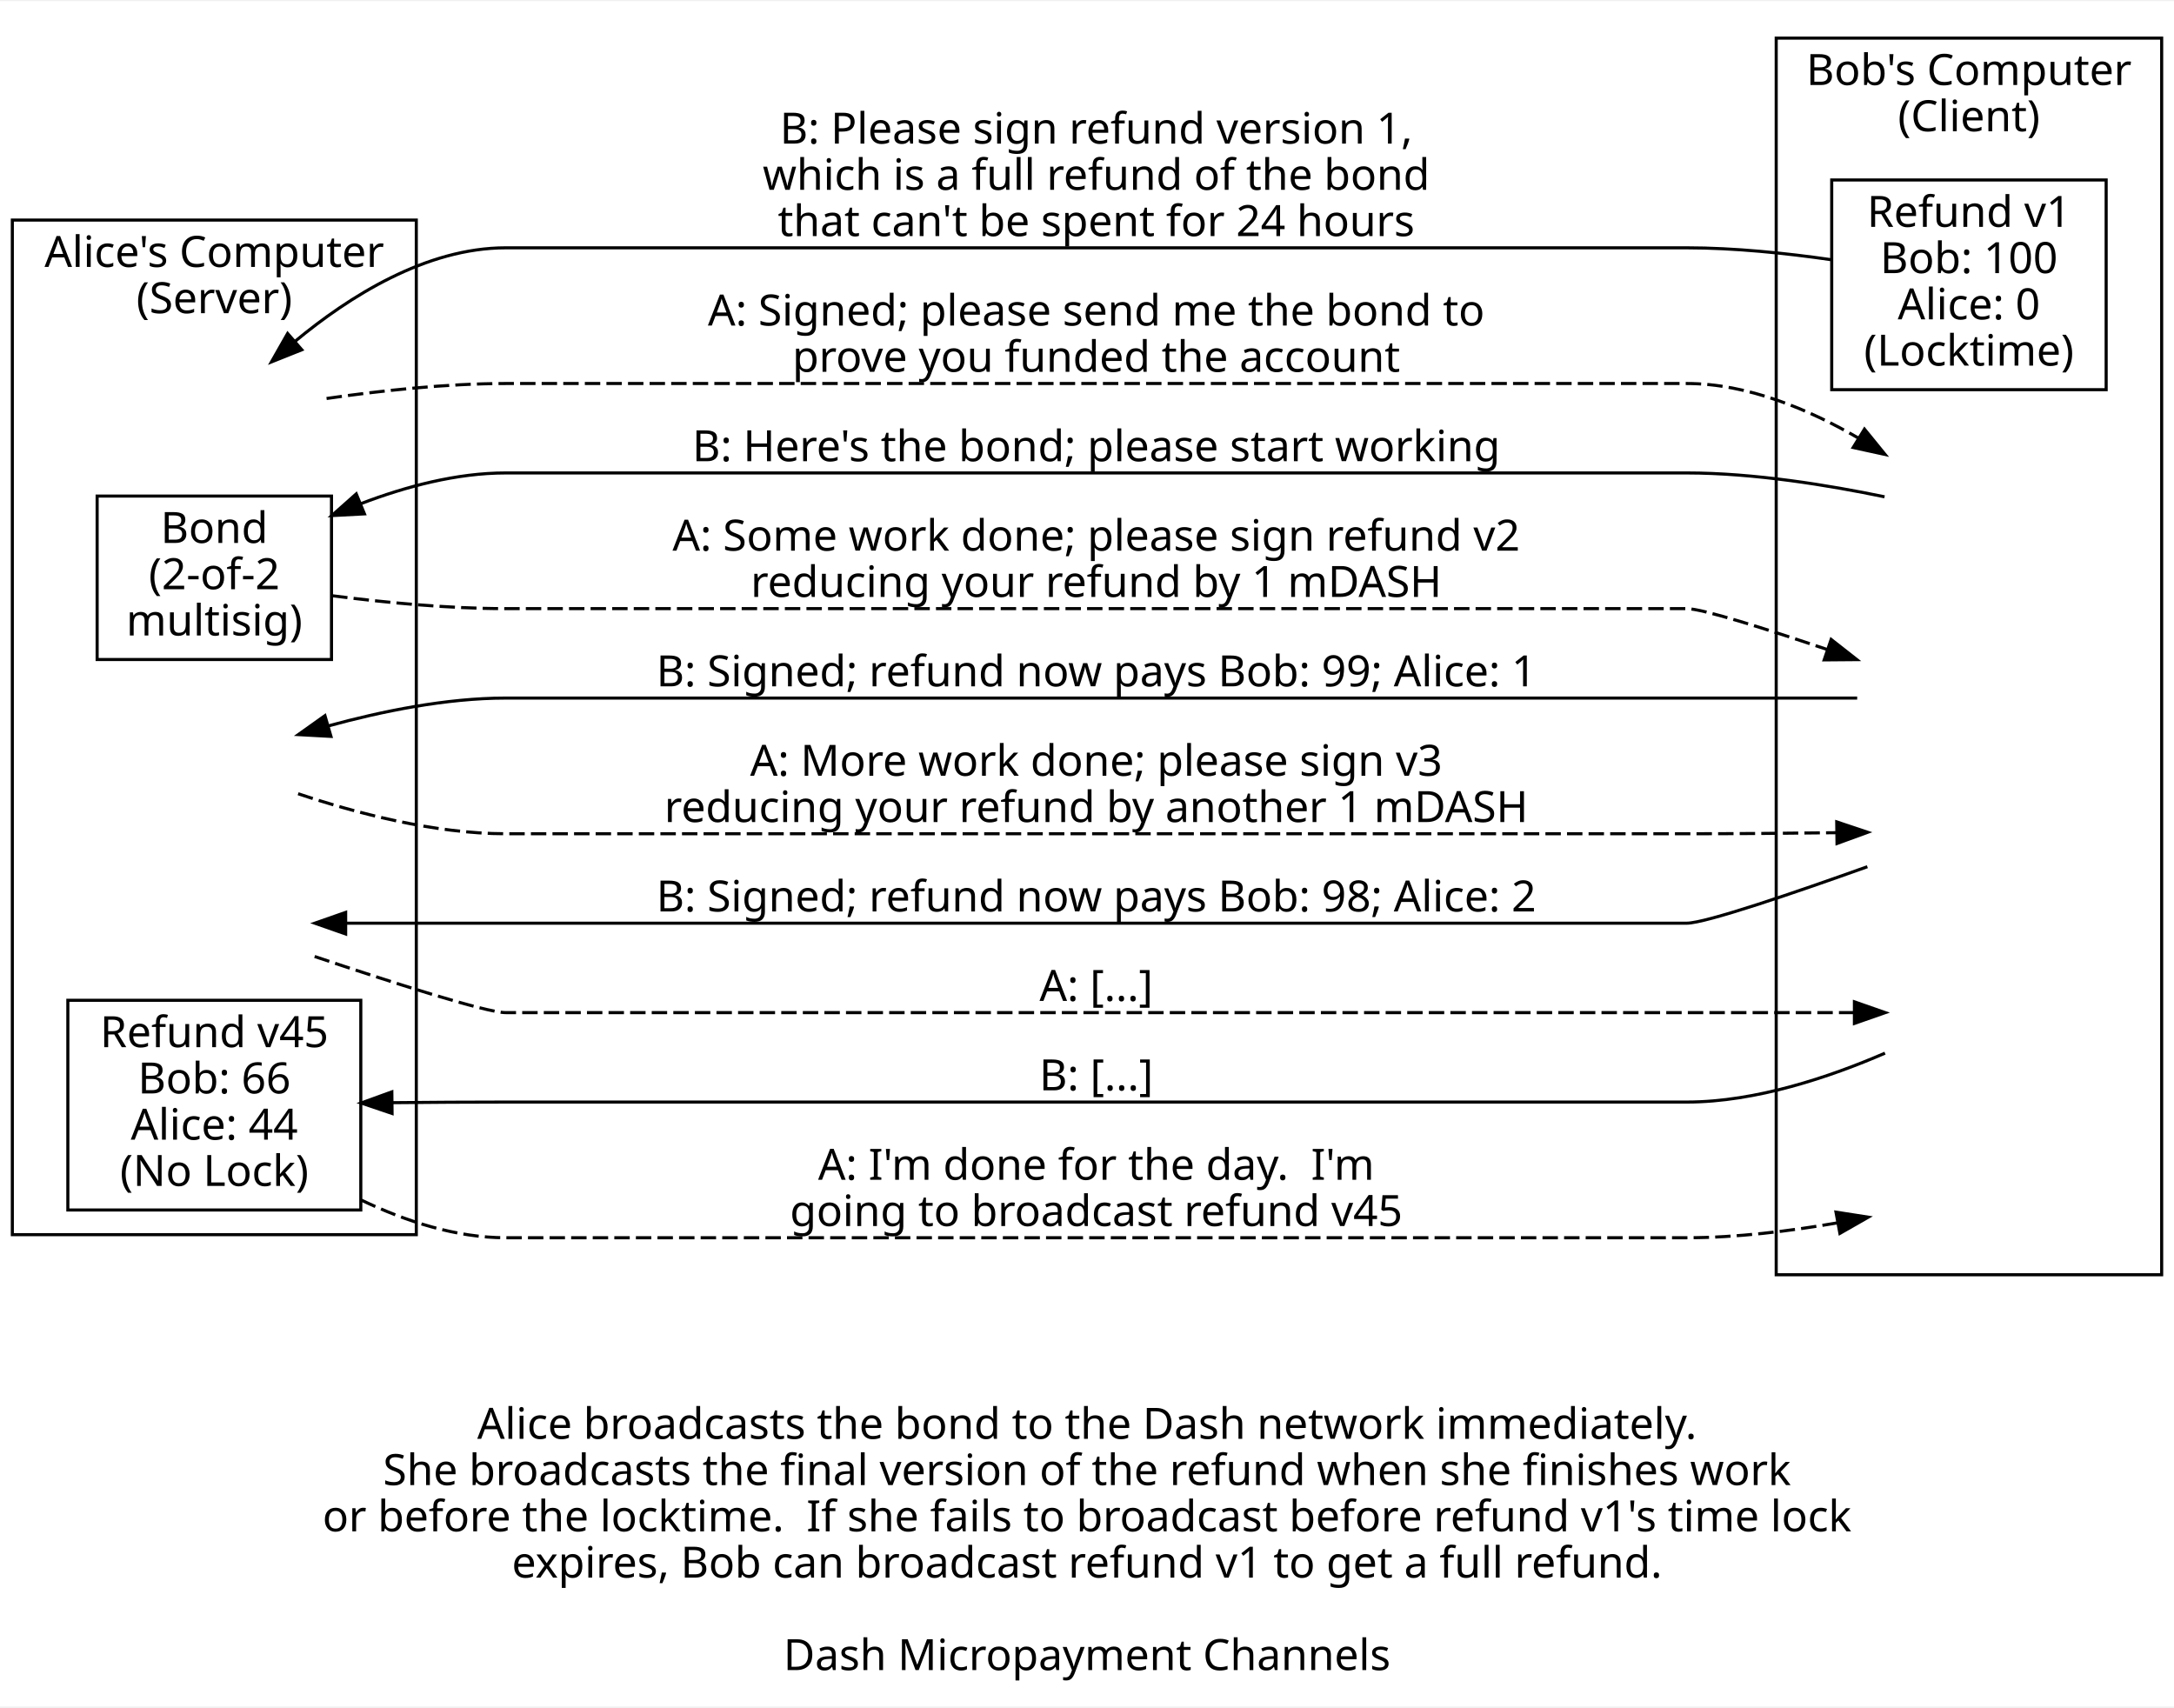
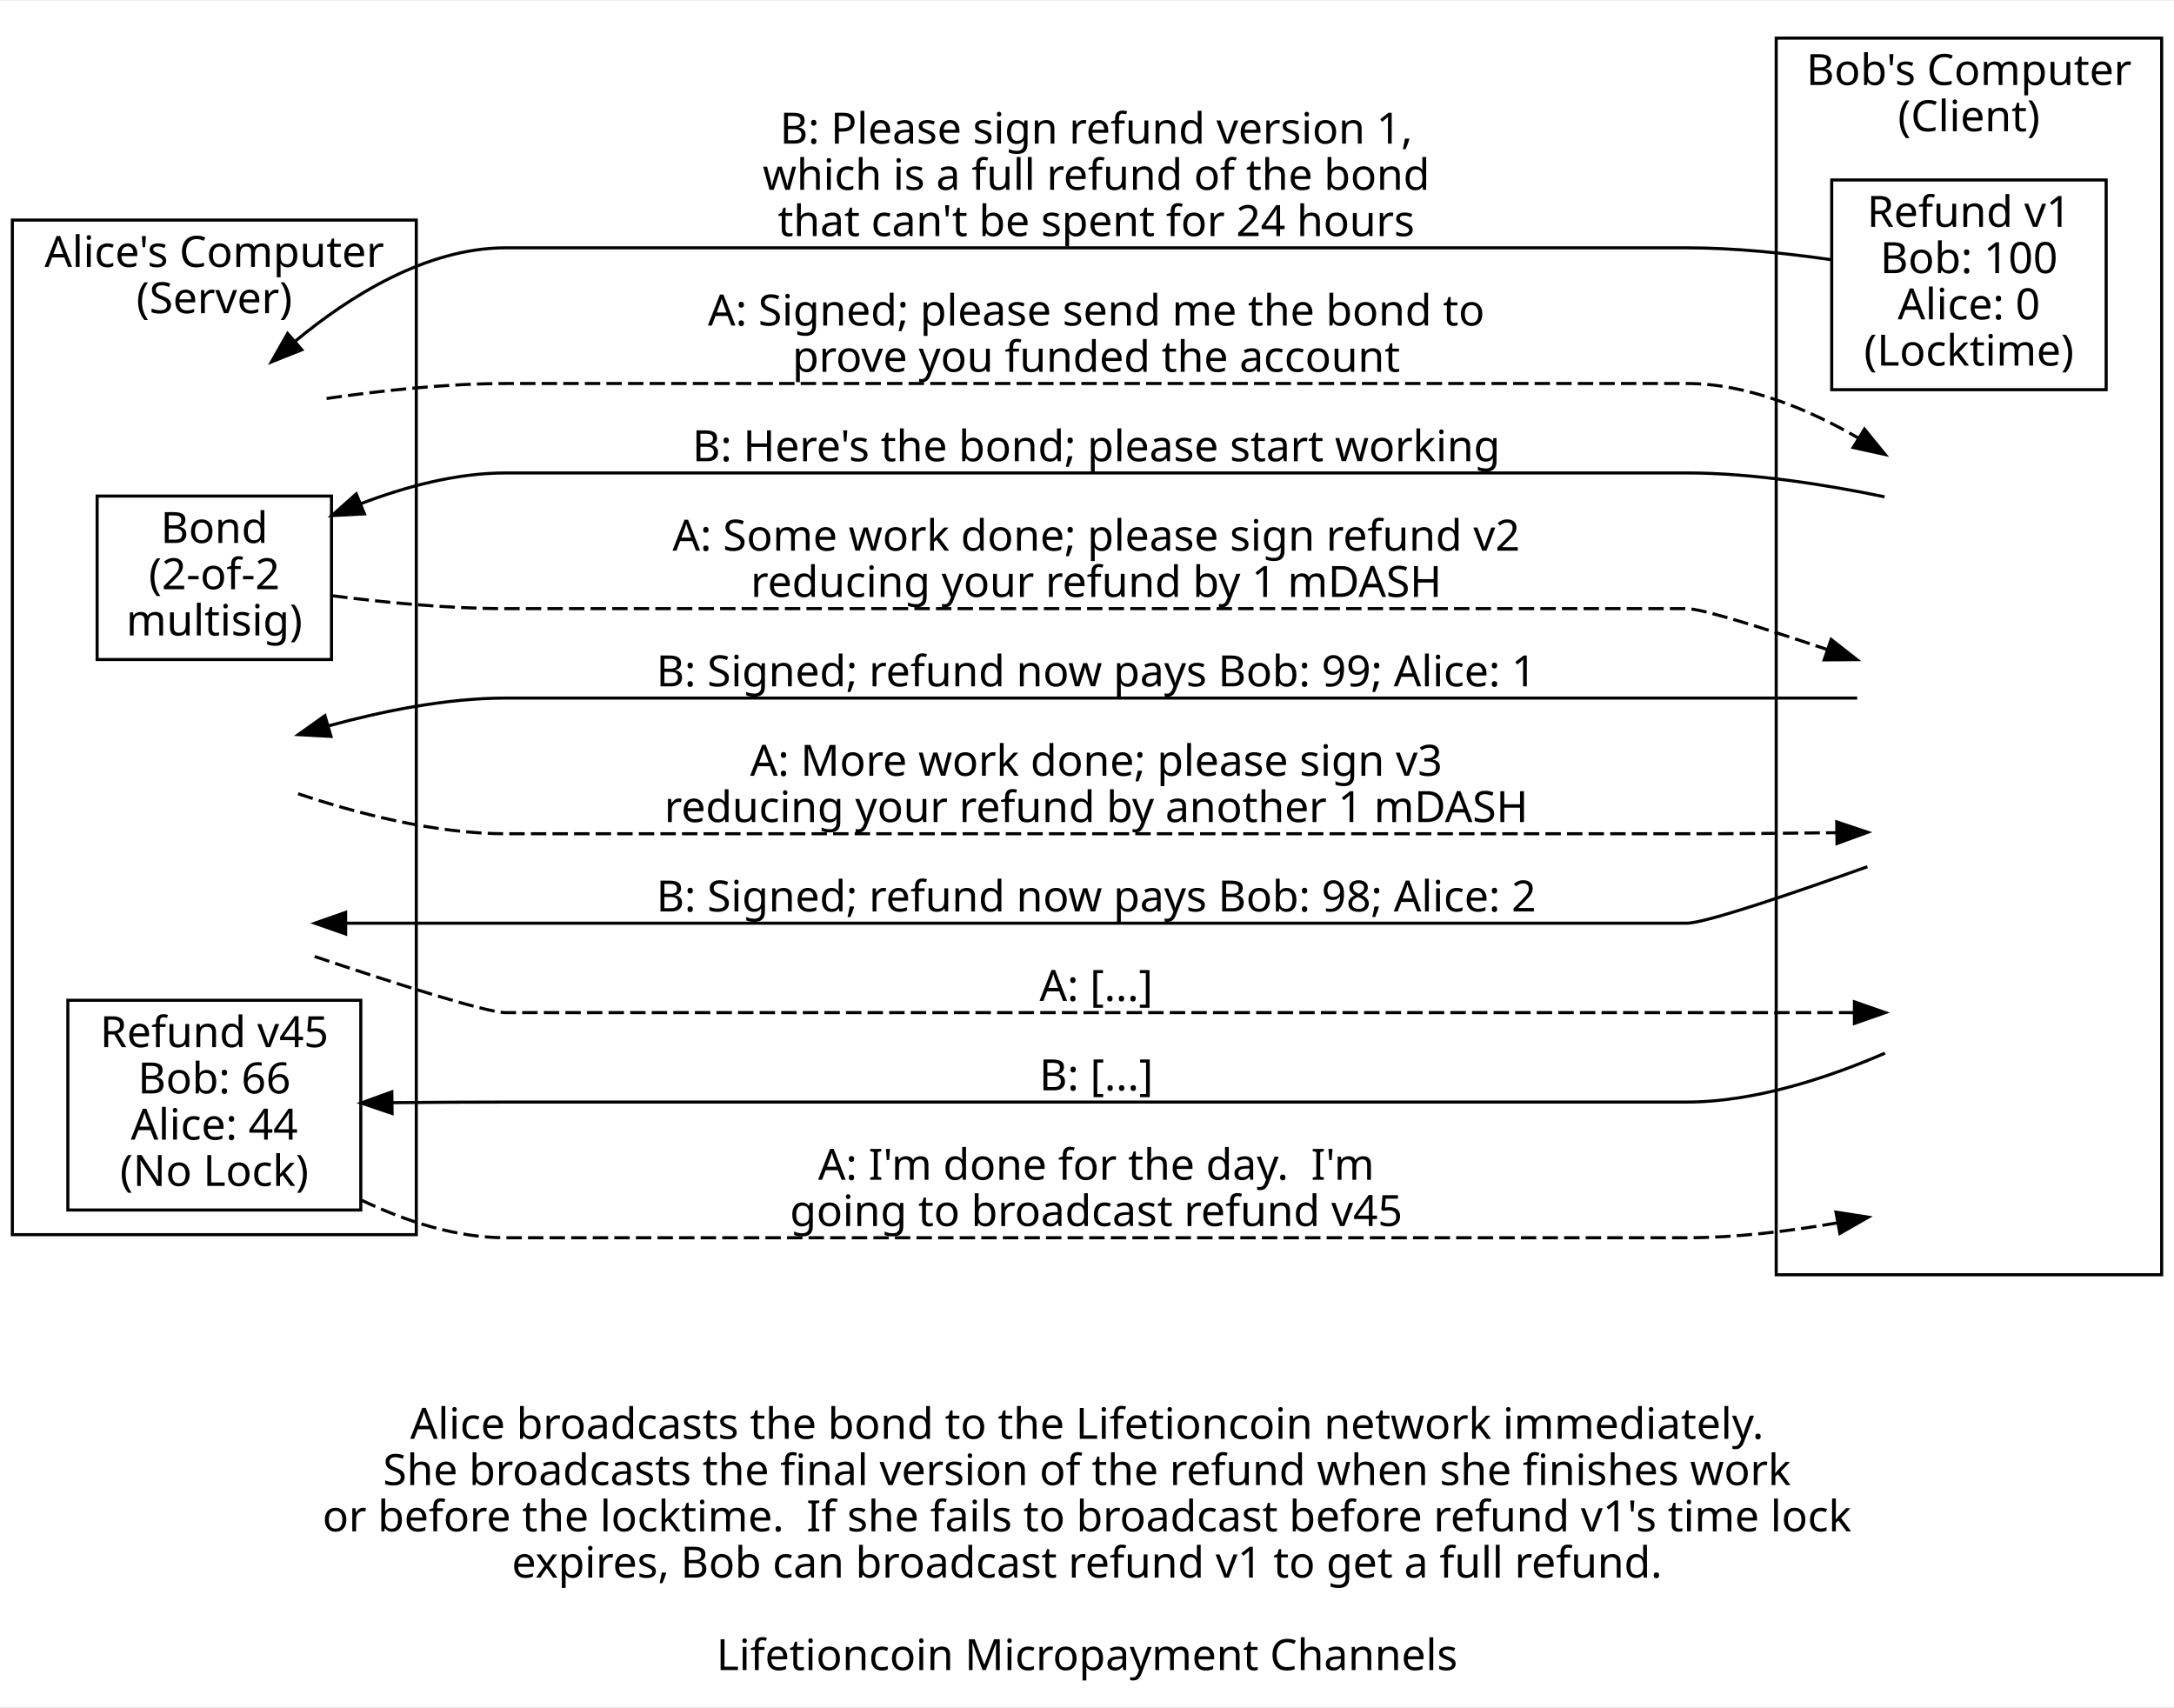
<svg xmlns="http://www.w3.org/2000/svg" width="480pt" height="377pt" viewBox="0.00 0.00 480.00 376.51">
  <g id="graph0" class="graph" transform="scale(0.680851 0.680851) rotate(0) translate(4 549)">
    <polygon fill="white" stroke="none" points="-4,4 -4,-549 701,-549 701,4 -4,4" />
    <text text-anchor="middle" x="348.5" y="-112.8" font-family="Sans" font-size="14.00"> </text>
    <text text-anchor="middle" x="348.5" y="-97.8" font-family="Sans" font-size="14.00"> </text>
-     <text text-anchor="middle" x="348.5" y="-82.8" font-family="Sans" font-size="14.00">Alice broadcasts the bond to the Dash network immediately.</text>
+     <text text-anchor="middle" x="348.5" y="-82.8" font-family="Sans" font-size="14.00">Alice broadcasts the bond to the Lifetioncoin network immediately.</text>
    <text text-anchor="middle" x="348.5" y="-67.8" font-family="Sans" font-size="14.00">She broadcasts the final version of the refund when she finishes work</text>
    <text text-anchor="middle" x="348.5" y="-52.8" font-family="Sans" font-size="14.00">or before the locktime.  If she fails to broadcast before refund v1's time lock</text>
    <text text-anchor="middle" x="348.5" y="-37.8" font-family="Sans" font-size="14.00">expires, Bob can broadcast refund v1 to get a full refund.</text>
    <text text-anchor="middle" x="348.5" y="-22.8" font-family="Sans" font-size="14.00"> </text>
-     <text text-anchor="middle" x="348.5" y="-7.8" font-family="Sans" font-size="14.00">Dash Micropayment Channels</text>
+     <text text-anchor="middle" x="348.5" y="-7.8" font-family="Sans" font-size="14.00">Lifetioncoin Micropayment Channels</text>
    <g id="clust1" class="cluster">
      <polygon fill="none" stroke="black" points="0,-149 0,-478 131,-478 131,-149 0,-149" />
      <text text-anchor="middle" x="65.5" y="-462.8" font-family="Sans" font-size="14.00">Alice's Computer</text>
      <text text-anchor="middle" x="65.5" y="-447.8" font-family="Sans" font-size="14.00">(Server)</text>
    </g>
    <g id="clust2" class="cluster">
      <polygon fill="none" stroke="black" points="572,-136 572,-537 697,-537 697,-136 572,-136" />
      <text text-anchor="middle" x="634.5" y="-521.8" font-family="Sans" font-size="14.00">Bob's Computer</text>
      <text text-anchor="middle" x="634.5" y="-506.8" font-family="Sans" font-size="14.00">(Client)</text>
    </g>
    <g id="edge2" class="edge">
      <path fill="none" stroke="black" stroke-dasharray="5,2" d="M101.904,-420.143C119.341,-422.663 140.713,-425 160,-425 160,-425 160,-425 543,-425 562.667,-425 582.615,-416.613 598.759,-407.246" />
      <polygon fill="black" stroke="black" points="600.625,-410.208 607.311,-401.989 596.959,-404.245 600.625,-410.208" />
      <text text-anchor="middle" x="351.5" y="-443.8" font-family="Sans" font-size="14.00">A: Signed; please send me the bond to</text>
      <text text-anchor="middle" x="351.5" y="-428.8" font-family="Sans" font-size="14.00">prove you funded the account</text>
    </g>
    <g id="node2" class="node">
      <polygon fill="none" stroke="black" points="103.5,-388.5 27.5,-388.5 27.5,-335.5 103.5,-335.5 103.5,-388.5" />
      <text text-anchor="middle" x="65.5" y="-373.3" font-family="Sans" font-size="14.00">Bond</text>
      <text text-anchor="middle" x="65.5" y="-358.3" font-family="Sans" font-size="14.00">(2-of-2</text>
      <text text-anchor="middle" x="65.5" y="-343.3" font-family="Sans" font-size="14.00">multisig)</text>
    </g>
    <g id="edge4" class="edge">
      <path fill="none" stroke="black" stroke-dasharray="5,2" d="M103.711,-356.183C120.812,-353.983 141.389,-352 160,-352 160,-352 160,-352 543,-352 547.985,-352 568.434,-345.536 588.635,-338.712" />
      <polygon fill="black" stroke="black" points="589.816,-342.007 598.152,-335.467 587.557,-335.382 589.816,-342.007" />
      <text text-anchor="middle" x="351.5" y="-370.8" font-family="Sans" font-size="14.00">A: Some work done; please sign refund v2</text>
      <text text-anchor="middle" x="351.5" y="-355.8" font-family="Sans" font-size="14.00">reducing your refund by 1 mDASH</text>
    </g>
    <g id="edge6" class="edge">
      <path fill="none" stroke="black" stroke-dasharray="5,2" d="M92.678,-291.979C111.196,-285.781 136.764,-279 160,-279 160,-279 160,-279 543,-279 558.831,-279 576.218,-279.155 591.485,-279.343" />
      <polygon fill="black" stroke="black" points="591.625,-282.845 601.67,-279.477 591.717,-275.845 591.625,-282.845" />
      <text text-anchor="middle" x="351.5" y="-297.8" font-family="Sans" font-size="14.00">A: More work done; please sign v3</text>
      <text text-anchor="middle" x="351.5" y="-282.8" font-family="Sans" font-size="14.00">reducing your refund by another 1 mDASH</text>
    </g>
    <g id="edge8" class="edge">
      <path fill="none" stroke="black" stroke-dasharray="5,2" d="M98.038,-239.201C122.621,-230.956 153.627,-221 160,-221 160,-221 160,-221 543,-221 560.786,-221 580.539,-221 597.041,-221" />
      <polygon fill="black" stroke="black" points="597.362,-224.5 607.362,-221 597.362,-217.5 597.362,-224.5" />
      <text text-anchor="middle" x="351.5" y="-224.8" font-family="Sans" font-size="14.00">A: [...]</text>
    </g>
    <g id="node5" class="node">
      <polygon fill="none" stroke="black" points="113,-225 18,-225 18,-157 113,-157 113,-225" />
      <text text-anchor="middle" x="65.5" y="-209.8" font-family="Sans" font-size="14.00">Refund v45</text>
      <text text-anchor="middle" x="65.5" y="-194.8" font-family="Sans" font-size="14.00">Bob: 66</text>
      <text text-anchor="middle" x="65.5" y="-179.8" font-family="Sans" font-size="14.00"> Alice: 44</text>
      <text text-anchor="middle" x="65.5" y="-164.8" font-family="Sans" font-size="14.00">(No Lock)</text>
    </g>
    <g id="edge10" class="edge">
      <path fill="none" stroke="black" stroke-dasharray="5,2" d="M113.173,-160.207C127.59,-153.315 143.92,-148 160,-148 160,-148 160,-148 543,-148 559.018,-148 576.445,-150.168 591.691,-152.798" />
      <polygon fill="black" stroke="black" points="591.385,-156.301 601.854,-154.672 592.654,-149.417 591.385,-156.301" />
      <text text-anchor="middle" x="351.5" y="-166.8" font-family="Sans" font-size="14.00">A: I'm done for the day.  I'm</text>
      <text text-anchor="middle" x="351.5" y="-151.8" font-family="Sans" font-size="14.00">going to broadcast refund v45</text>
    </g>
    <g id="node6" class="node">
      <polygon fill="none" stroke="black" points="679,-491 590,-491 590,-423 679,-423 679,-491" />
      <text text-anchor="middle" x="634.5" y="-475.8" font-family="Sans" font-size="14.00">Refund v1</text>
      <text text-anchor="middle" x="634.5" y="-460.8" font-family="Sans" font-size="14.00">Bob: 100</text>
      <text text-anchor="middle" x="634.5" y="-445.8" font-family="Sans" font-size="14.00">Alice: 0</text>
      <text text-anchor="middle" x="634.5" y="-430.8" font-family="Sans" font-size="14.00">(Locktime)</text>
    </g>
    <g id="edge1" class="edge">
      <path fill="none" stroke="black" d="M589.925,-465.137C575.09,-467.277 558.374,-469 543,-469 160,-469 160,-469 160,-469 134.196,-469 109.23,-453.245 91.596,-438.599" />
      <polygon fill="black" stroke="black" points="93.872,-435.94 84.034,-432.009 89.273,-441.218 93.872,-435.94" />
      <text text-anchor="middle" x="351.5" y="-502.8" font-family="Sans" font-size="14.00">B: Please sign refund version 1,</text>
      <text text-anchor="middle" x="351.5" y="-487.8" font-family="Sans" font-size="14.00">which is a full refund of the bond</text>
      <text text-anchor="middle" x="351.5" y="-472.8" font-family="Sans" font-size="14.00">that can't be spent for 24 hours</text>
    </g>
    <g id="edge3" class="edge">
      <path fill="none" stroke="black" d="M607.134,-388.263C589.168,-391.991 564.781,-396 543,-396 160,-396 160,-396 160,-396 144.131,-396 127.609,-391.621 112.948,-386.006" />
      <polygon fill="black" stroke="black" points="114.187,-382.731 103.607,-382.171 111.529,-389.207 114.187,-382.731" />
      <text text-anchor="middle" x="351.5" y="-399.8" font-family="Sans" font-size="14.00">B: Here's the bond; please start working</text>
    </g>
    <g id="edge5" class="edge">
      <path fill="none" stroke="black" d="M598.258,-323C581.516,-323 561.226,-323 543,-323 160,-323 160,-323 160,-323 140.669,-323 119.623,-318.674 102.403,-313.948" />
      <polygon fill="black" stroke="black" points="103.326,-310.572 92.747,-311.15 101.378,-317.295 103.326,-310.572" />
      <text text-anchor="middle" x="351.5" y="-326.8" font-family="Sans" font-size="14.00">B: Signed; refund now pays Bob: 99; Alice: 1</text>
    </g>
    <g id="edge7" class="edge">
      <path fill="none" stroke="black" d="M601.56,-268.315C578.02,-259.892 549.083,-250 543,-250 160,-250 160,-250 160,-250 143.089,-250 124.457,-250 108.306,-250" />
      <polygon fill="black" stroke="black" points="108.094,-246.5 98.094,-250 108.094,-253.5 108.094,-246.5" />
      <text text-anchor="middle" x="351.5" y="-253.8" font-family="Sans" font-size="14.00">B: Signed; refund now pays Bob: 98; Alice: 2</text>
    </g>
    <g id="edge9" class="edge">
      <path fill="none" stroke="black" d="M607.278,-207.858C589.577,-200.185 565.438,-192 543,-192 160,-192 160,-192 160,-192 148.078,-192 135.302,-191.918 123.143,-191.8" />
      <polygon fill="black" stroke="black" points="123.143,-188.3 113.107,-191.695 123.069,-195.3 123.143,-188.3" />
      <text text-anchor="middle" x="351.5" y="-195.8" font-family="Sans" font-size="14.00">B: [...]</text>
    </g>
  </g>
</svg>
